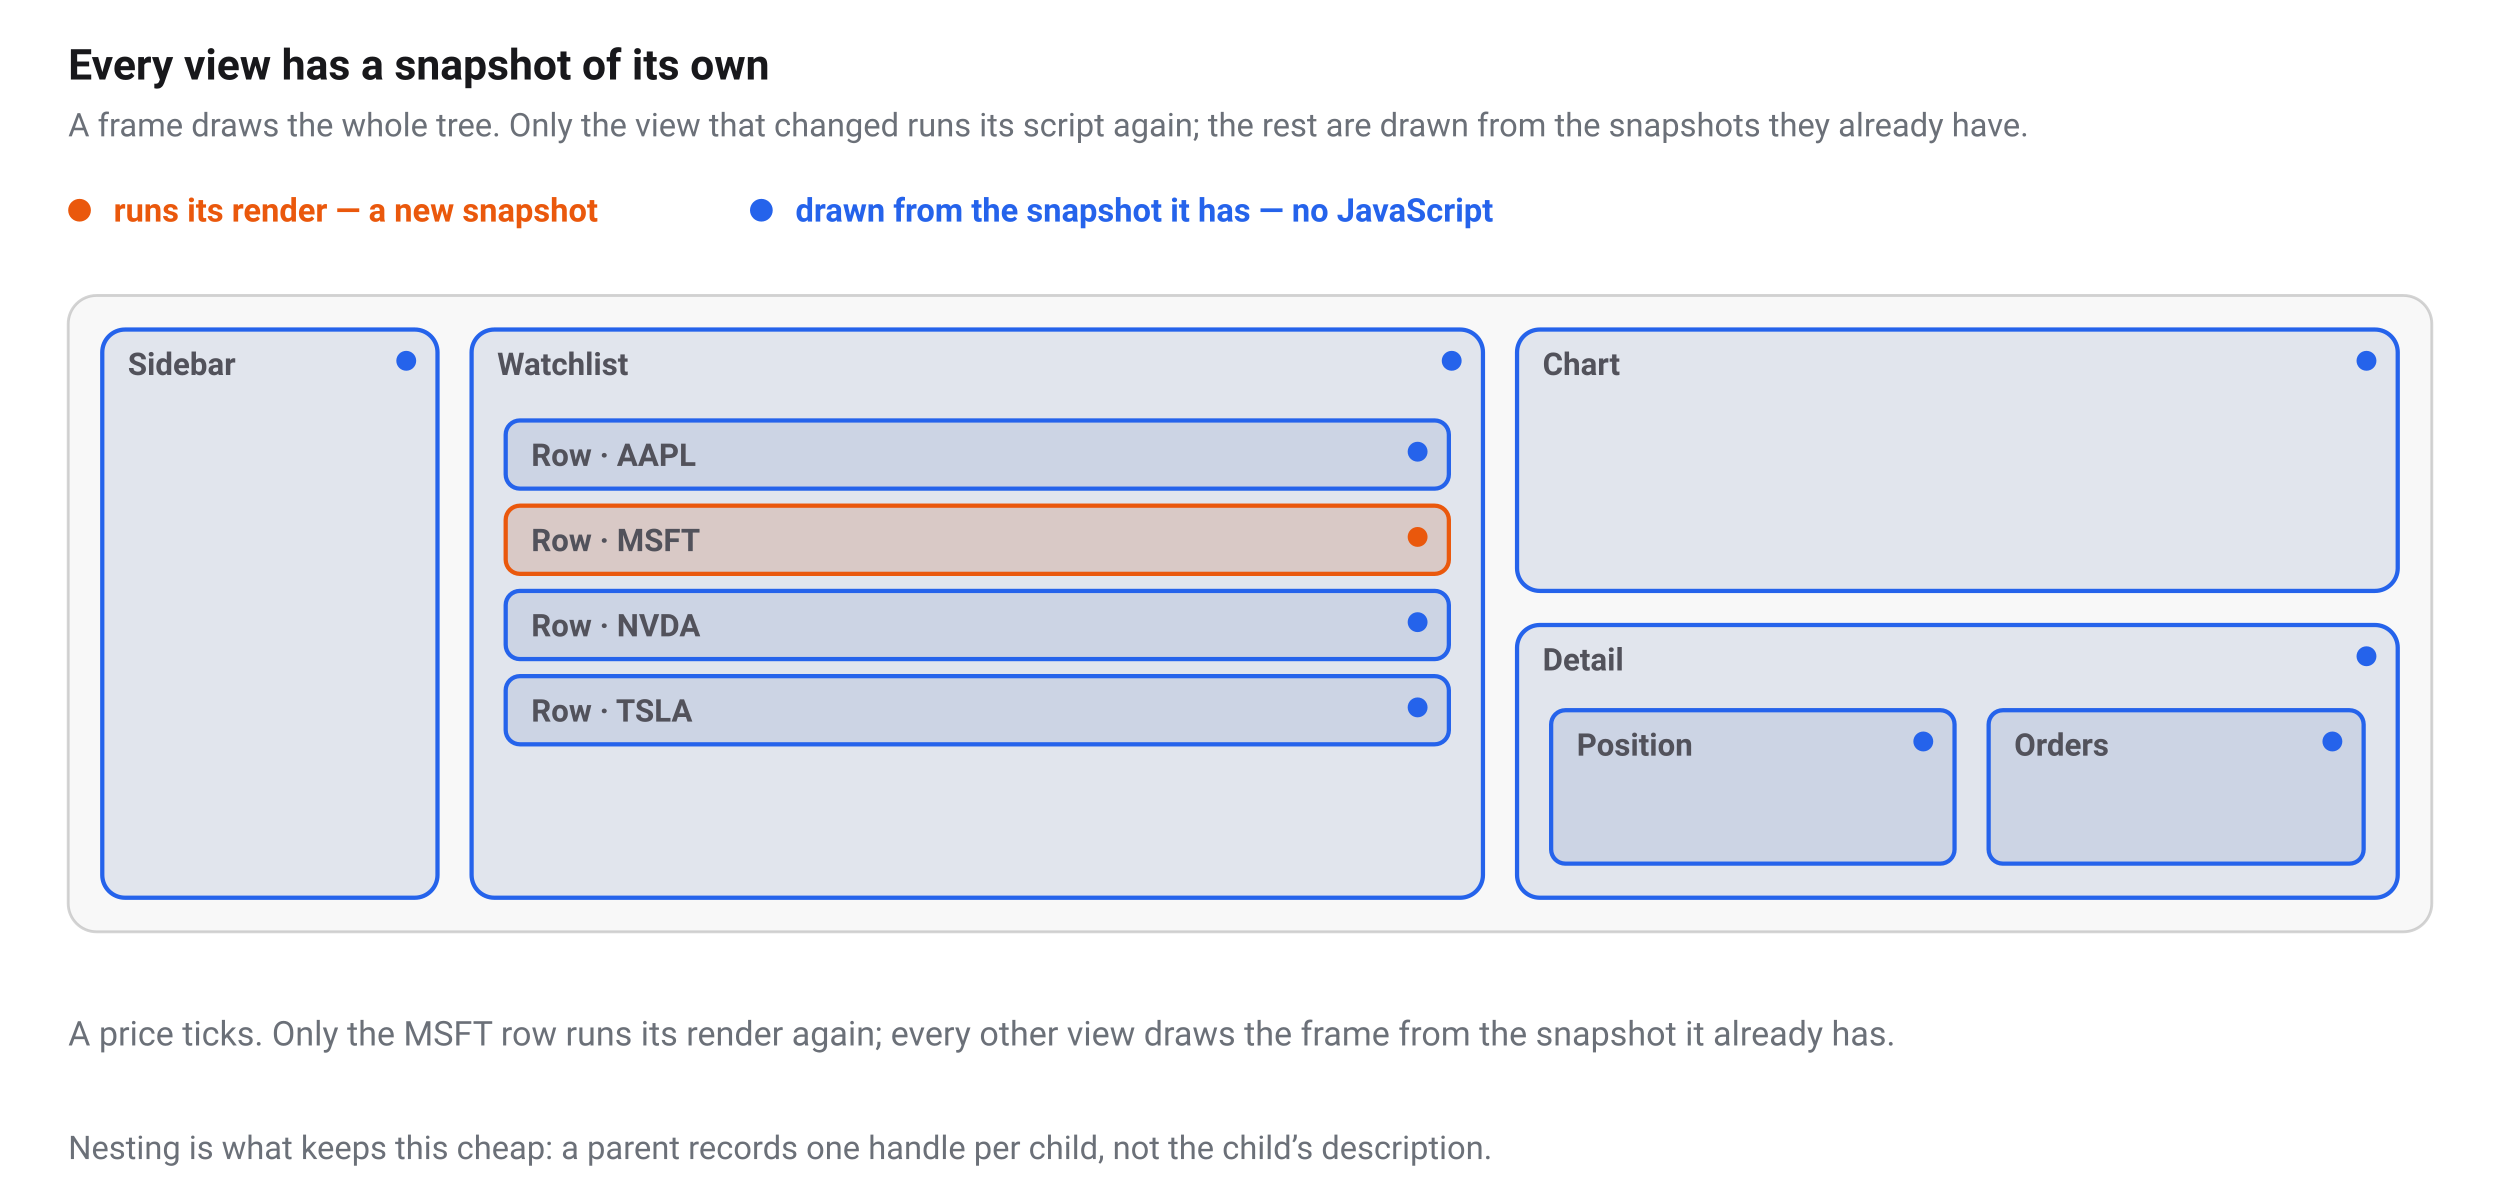
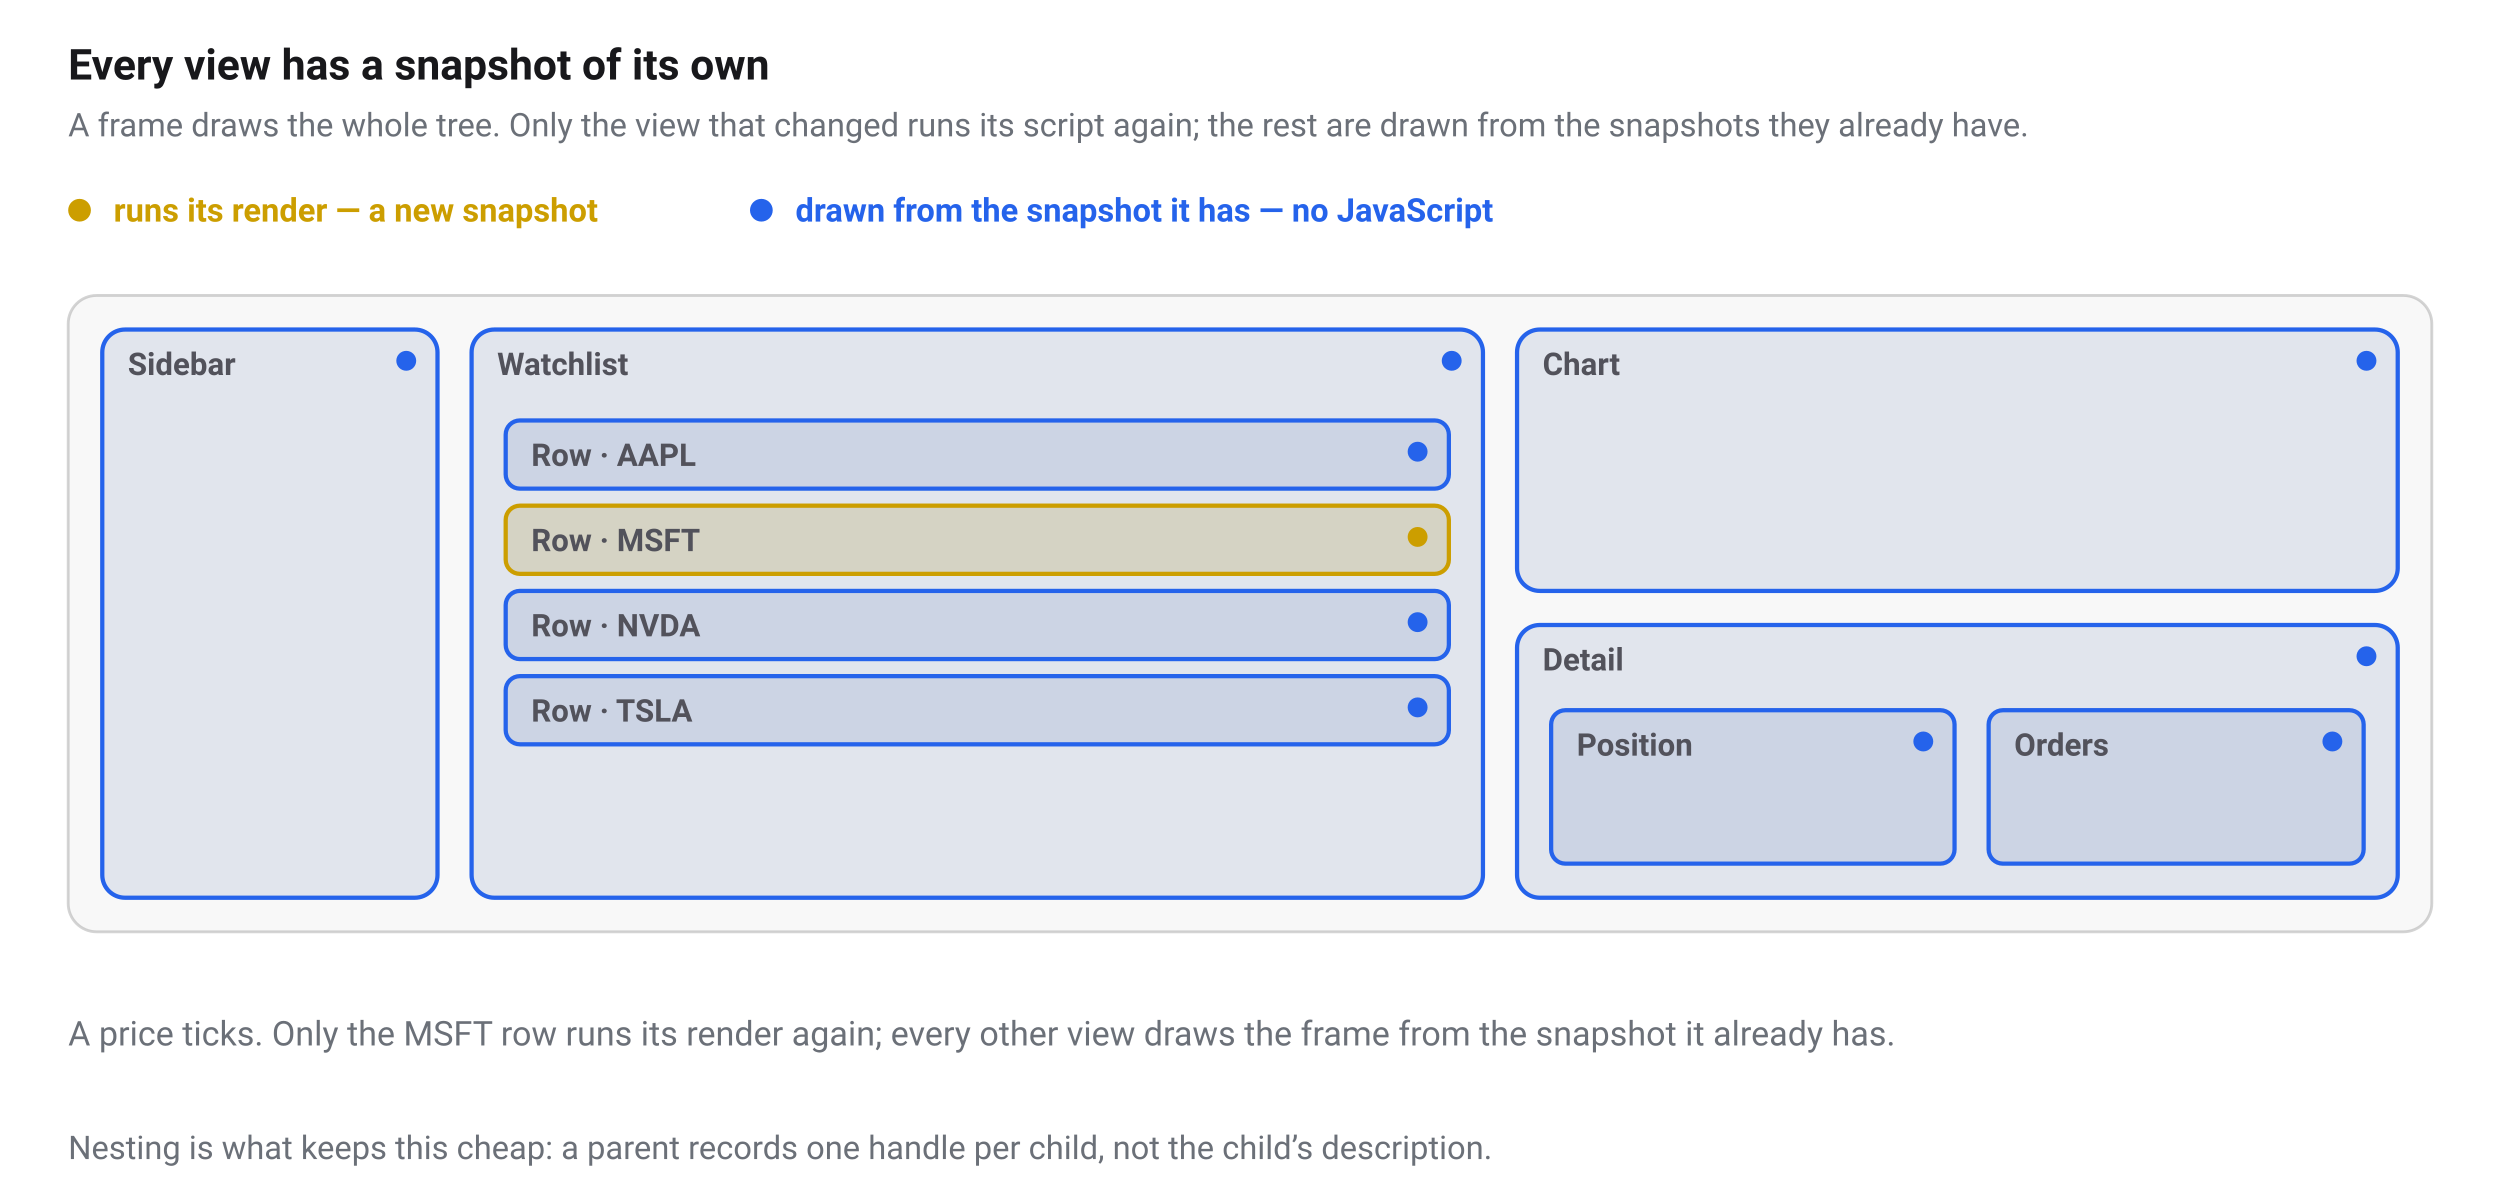
<svg xmlns="http://www.w3.org/2000/svg" viewBox="0 0 880 420" width="100%" role="img" aria-labelledby="t d">
  <defs>
    <style>
      text{font-family:ui-sans-serif,system-ui,-apple-system,"Segoe UI",Roboto,"Helvetica Neue",Arial,sans-serif}
      .h1{fill:#18181b;font-size:15px;font-weight:650}
      .note{fill:#6b7078;font-size:11.5px}
      .label{fill:#52525b;font-size:11px;font-weight:600}
      .caption{fill:#6b7078;font-size:12px}
      .key{font-size:11.5px;font-weight:600}
-       .key-js{fill:#ea580c}
+       .key-js{fill:#cc9e00}
      .key-native{fill:#2563eb}
      .window{fill:rgba(20,20,22,.03);stroke:rgba(20,20,22,.18);stroke-width:1}
      .pane{fill:rgba(20,20,22,.05);stroke:rgba(20,20,22,.18);stroke-width:1}
      /* A pane's state is carried by its stroke and its marker, over a tint too
         faint to read as a fill. Large flat areas of the accent colours belong
         to no diagram on this site. */
      .tint{stroke:none;opacity:.14}
      .edge{fill:none;stroke-width:1.5}
      .mark{stroke:none}
      /* The base rules are the first phase, so a renderer that never runs the
         animation still shows one correct frame. */
-       .tint.pat-a{fill:#ea580c;animation:tint-a 12s linear infinite}
+       .tint.pat-a{fill:#cc9e00;animation:tint-a 12s linear infinite}
      .tint.pat-b{fill:#2563eb;opacity:.06;animation:tint-b 12s linear infinite}
      .tint.pat-c{fill:#2563eb;opacity:.06;animation:tint-c 12s linear infinite}
-       .edge.pat-a{stroke:#ea580c;animation:edge-a 12s linear infinite}
+       .edge.pat-a{stroke:#cc9e00;animation:edge-a 12s linear infinite}
      .edge.pat-b{stroke:#2563eb;animation:edge-b 12s linear infinite}
      .edge.pat-c{stroke:#2563eb;animation:edge-c 12s linear infinite}
-       .mark.pat-a{fill:#ea580c;animation:mark-a 12s linear infinite}
+       .mark.pat-a{fill:#cc9e00;animation:mark-a 12s linear infinite}
      .mark.pat-b{fill:#2563eb;animation:mark-b 12s linear infinite}
      .mark.pat-c{fill:#2563eb;animation:mark-c 12s linear infinite}
      /* Three phases of four seconds. A view is warm while its own render is
         running, blue while it is replaying the snapshot it already has. */
      @keyframes tint-a{
-         0%,28%{fill:#ea580c;opacity:.14}
+         0%,28%{fill:#cc9e00;opacity:.14}
        33%,61%{fill:#2563eb;opacity:.06}
-         66%,100%{fill:#ea580c;opacity:.14}
+         66%,100%{fill:#cc9e00;opacity:.14}
      }
      @keyframes tint-b{
        0%,28%{fill:#2563eb;opacity:.06}
-         33%,100%{fill:#ea580c;opacity:.14}
+         33%,100%{fill:#cc9e00;opacity:.14}
      }
      @keyframes tint-c{
        0%,61%{fill:#2563eb;opacity:.06}
-         66%,100%{fill:#ea580c;opacity:.14}
+         66%,100%{fill:#cc9e00;opacity:.14}
      }
      @keyframes edge-a{
-         0%,28%{stroke:#ea580c}33%,61%{stroke:#2563eb}66%,100%{stroke:#ea580c}
+         0%,28%{stroke:#cc9e00}33%,61%{stroke:#2563eb}66%,100%{stroke:#cc9e00}
      }
-       @keyframes edge-b{0%,28%{stroke:#2563eb}33%,100%{stroke:#ea580c}}
-       @keyframes edge-c{0%,61%{stroke:#2563eb}66%,100%{stroke:#ea580c}}
+       @keyframes edge-b{0%,28%{stroke:#2563eb}33%,100%{stroke:#cc9e00}}
+       @keyframes edge-c{0%,61%{stroke:#2563eb}66%,100%{stroke:#cc9e00}}
      @keyframes mark-a{
-         0%,28%{fill:#ea580c}33%,61%{fill:#2563eb}66%,100%{fill:#ea580c}
+         0%,28%{fill:#cc9e00}33%,61%{fill:#2563eb}66%,100%{fill:#cc9e00}
      }
-       @keyframes mark-b{0%,28%{fill:#2563eb}33%,100%{fill:#ea580c}}
-       @keyframes mark-c{0%,61%{fill:#2563eb}66%,100%{fill:#ea580c}}
+       @keyframes mark-b{0%,28%{fill:#2563eb}33%,100%{fill:#cc9e00}}
+       @keyframes mark-c{0%,61%{fill:#2563eb}66%,100%{fill:#cc9e00}}
      .show-a{opacity:1;animation:show-a 12s linear infinite}
      .show-b,.show-c{opacity:0}
      .show-b{animation:show-b 12s linear infinite}
      .show-c{animation:show-c 12s linear infinite}
      @keyframes show-a{0%,29%{opacity:1}32%,100%{opacity:0}}
      @keyframes show-b{0%,30%{opacity:0}33%,62%{opacity:1}65%,100%{opacity:0}}
      @keyframes show-c{0%,63%{opacity:0}66%,100%{opacity:1}}
      @media (prefers-reduced-motion: reduce){
        .tint,.edge,.mark{animation:none}
        .show-a{animation:none;opacity:1}
        .show-b,.show-c{animation:none;opacity:0}
      }
    </style>
  </defs>
  <text class="h1" x="24" y="28">Every view has a snapshot of its own</text>
  <text class="note" x="24" y="48">A frame draws the whole tree. Only the view that changed runs its script again; the rest are drawn from the snapshots they already have.</text>
  <circle class="key-js" cx="28" cy="74" r="4" />
  <text class="key key-js" x="40" y="78">runs its render — a new snapshot</text>
  <circle class="key-native" cx="268" cy="74" r="4" />
  <text class="key key-native" x="280" y="78">drawn from the snapshot it has — no JavaScript</text>
  <rect class="window" x="24" y="104" width="832" height="224" rx="10" />
  <rect class="pane" x="36" y="116" width="118" height="200" rx="8" />
  <rect class="tint pat-c" x="36" y="116" width="118" height="200" rx="8" />
  <rect class="edge pat-c" x="36" y="116" width="118" height="200" rx="8" />
  <circle class="mark pat-c" cx="143" cy="127" r="3.5" />
  <text class="label" x="45" y="132">Sidebar</text>
  <rect class="pane" x="166" y="116" width="356" height="200" rx="8" />
  <rect class="tint pat-b" x="166" y="116" width="356" height="200" rx="8" />
  <rect class="edge pat-b" x="166" y="116" width="356" height="200" rx="8" />
  <circle class="mark pat-b" cx="511" cy="127" r="3.5" />
  <text class="label" x="175" y="132">Watchlist</text>
  <rect class="pane" x="178" y="148" width="332" height="24" rx="5" />
  <rect class="tint pat-c" x="178" y="148" width="332" height="24" rx="5" />
  <rect class="edge pat-c" x="178" y="148" width="332" height="24" rx="5" />
  <circle class="mark pat-c" cx="499" cy="159" r="3.5" />
  <text class="label" x="187" y="164">Row · AAPL</text>
  <rect class="pane" x="178" y="178" width="332" height="24" rx="5" />
  <rect class="tint pat-a" x="178" y="178" width="332" height="24" rx="5" />
  <rect class="edge pat-a" x="178" y="178" width="332" height="24" rx="5" />
  <circle class="mark pat-a" cx="499" cy="189" r="3.5" />
  <text class="label" x="187" y="194">Row · MSFT</text>
  <rect class="pane" x="178" y="208" width="332" height="24" rx="5" />
  <rect class="tint pat-c" x="178" y="208" width="332" height="24" rx="5" />
  <rect class="edge pat-c" x="178" y="208" width="332" height="24" rx="5" />
  <circle class="mark pat-c" cx="499" cy="219" r="3.5" />
  <text class="label" x="187" y="224">Row · NVDA</text>
  <rect class="pane" x="178" y="238" width="332" height="24" rx="5" />
  <rect class="tint pat-c" x="178" y="238" width="332" height="24" rx="5" />
  <rect class="edge pat-c" x="178" y="238" width="332" height="24" rx="5" />
  <circle class="mark pat-c" cx="499" cy="249" r="3.5" />
  <text class="label" x="187" y="254">Row · TSLA</text>
  <rect class="pane" x="534" y="116" width="310" height="92" rx="8" />
  <rect class="tint pat-c" x="534" y="116" width="310" height="92" rx="8" />
  <rect class="edge pat-c" x="534" y="116" width="310" height="92" rx="8" />
  <circle class="mark pat-c" cx="833" cy="127" r="3.5" />
  <text class="label" x="543" y="132">Chart</text>
  <rect class="pane" x="534" y="220" width="310" height="96" rx="8" />
  <rect class="tint pat-c" x="534" y="220" width="310" height="96" rx="8" />
  <rect class="edge pat-c" x="534" y="220" width="310" height="96" rx="8" />
  <circle class="mark pat-c" cx="833" cy="231" r="3.5" />
  <text class="label" x="543" y="236">Detail</text>
  <rect class="pane" x="546" y="250" width="142" height="54" rx="5" />
  <rect class="tint pat-c" x="546" y="250" width="142" height="54" rx="5" />
  <rect class="edge pat-c" x="546" y="250" width="142" height="54" rx="5" />
  <circle class="mark pat-c" cx="677" cy="261" r="3.5" />
  <text class="label" x="555" y="266">Position</text>
  <rect class="pane" x="700" y="250" width="132" height="54" rx="5" />
  <rect class="tint pat-c" x="700" y="250" width="132" height="54" rx="5" />
  <rect class="edge pat-c" x="700" y="250" width="132" height="54" rx="5" />
  <circle class="mark pat-c" cx="821" cy="261" r="3.5" />
  <text class="label" x="709" y="266">Orders</text>
  <text class="caption show-a" x="24" y="368">A price ticks. Only the MSFT row runs its render again; every other view draws the frame from the snapshot it already has.</text>
  <text class="caption show-b" x="24" y="368">The list reorders. The Watchlist runs — its rows do not: it records four handles, and each row still has its own snapshot.</text>
  <text class="caption show-c" x="24" y="368">The theme changes. A snapshot bakes in the colours it was built with, so every view is invalidated at once. This case is the expensive one, and rare.</text>
  <text class="note" x="24" y="408">Nesting is what keeps this cheap: a parent records one handle per child, not the child’s description.</text>
</svg>
